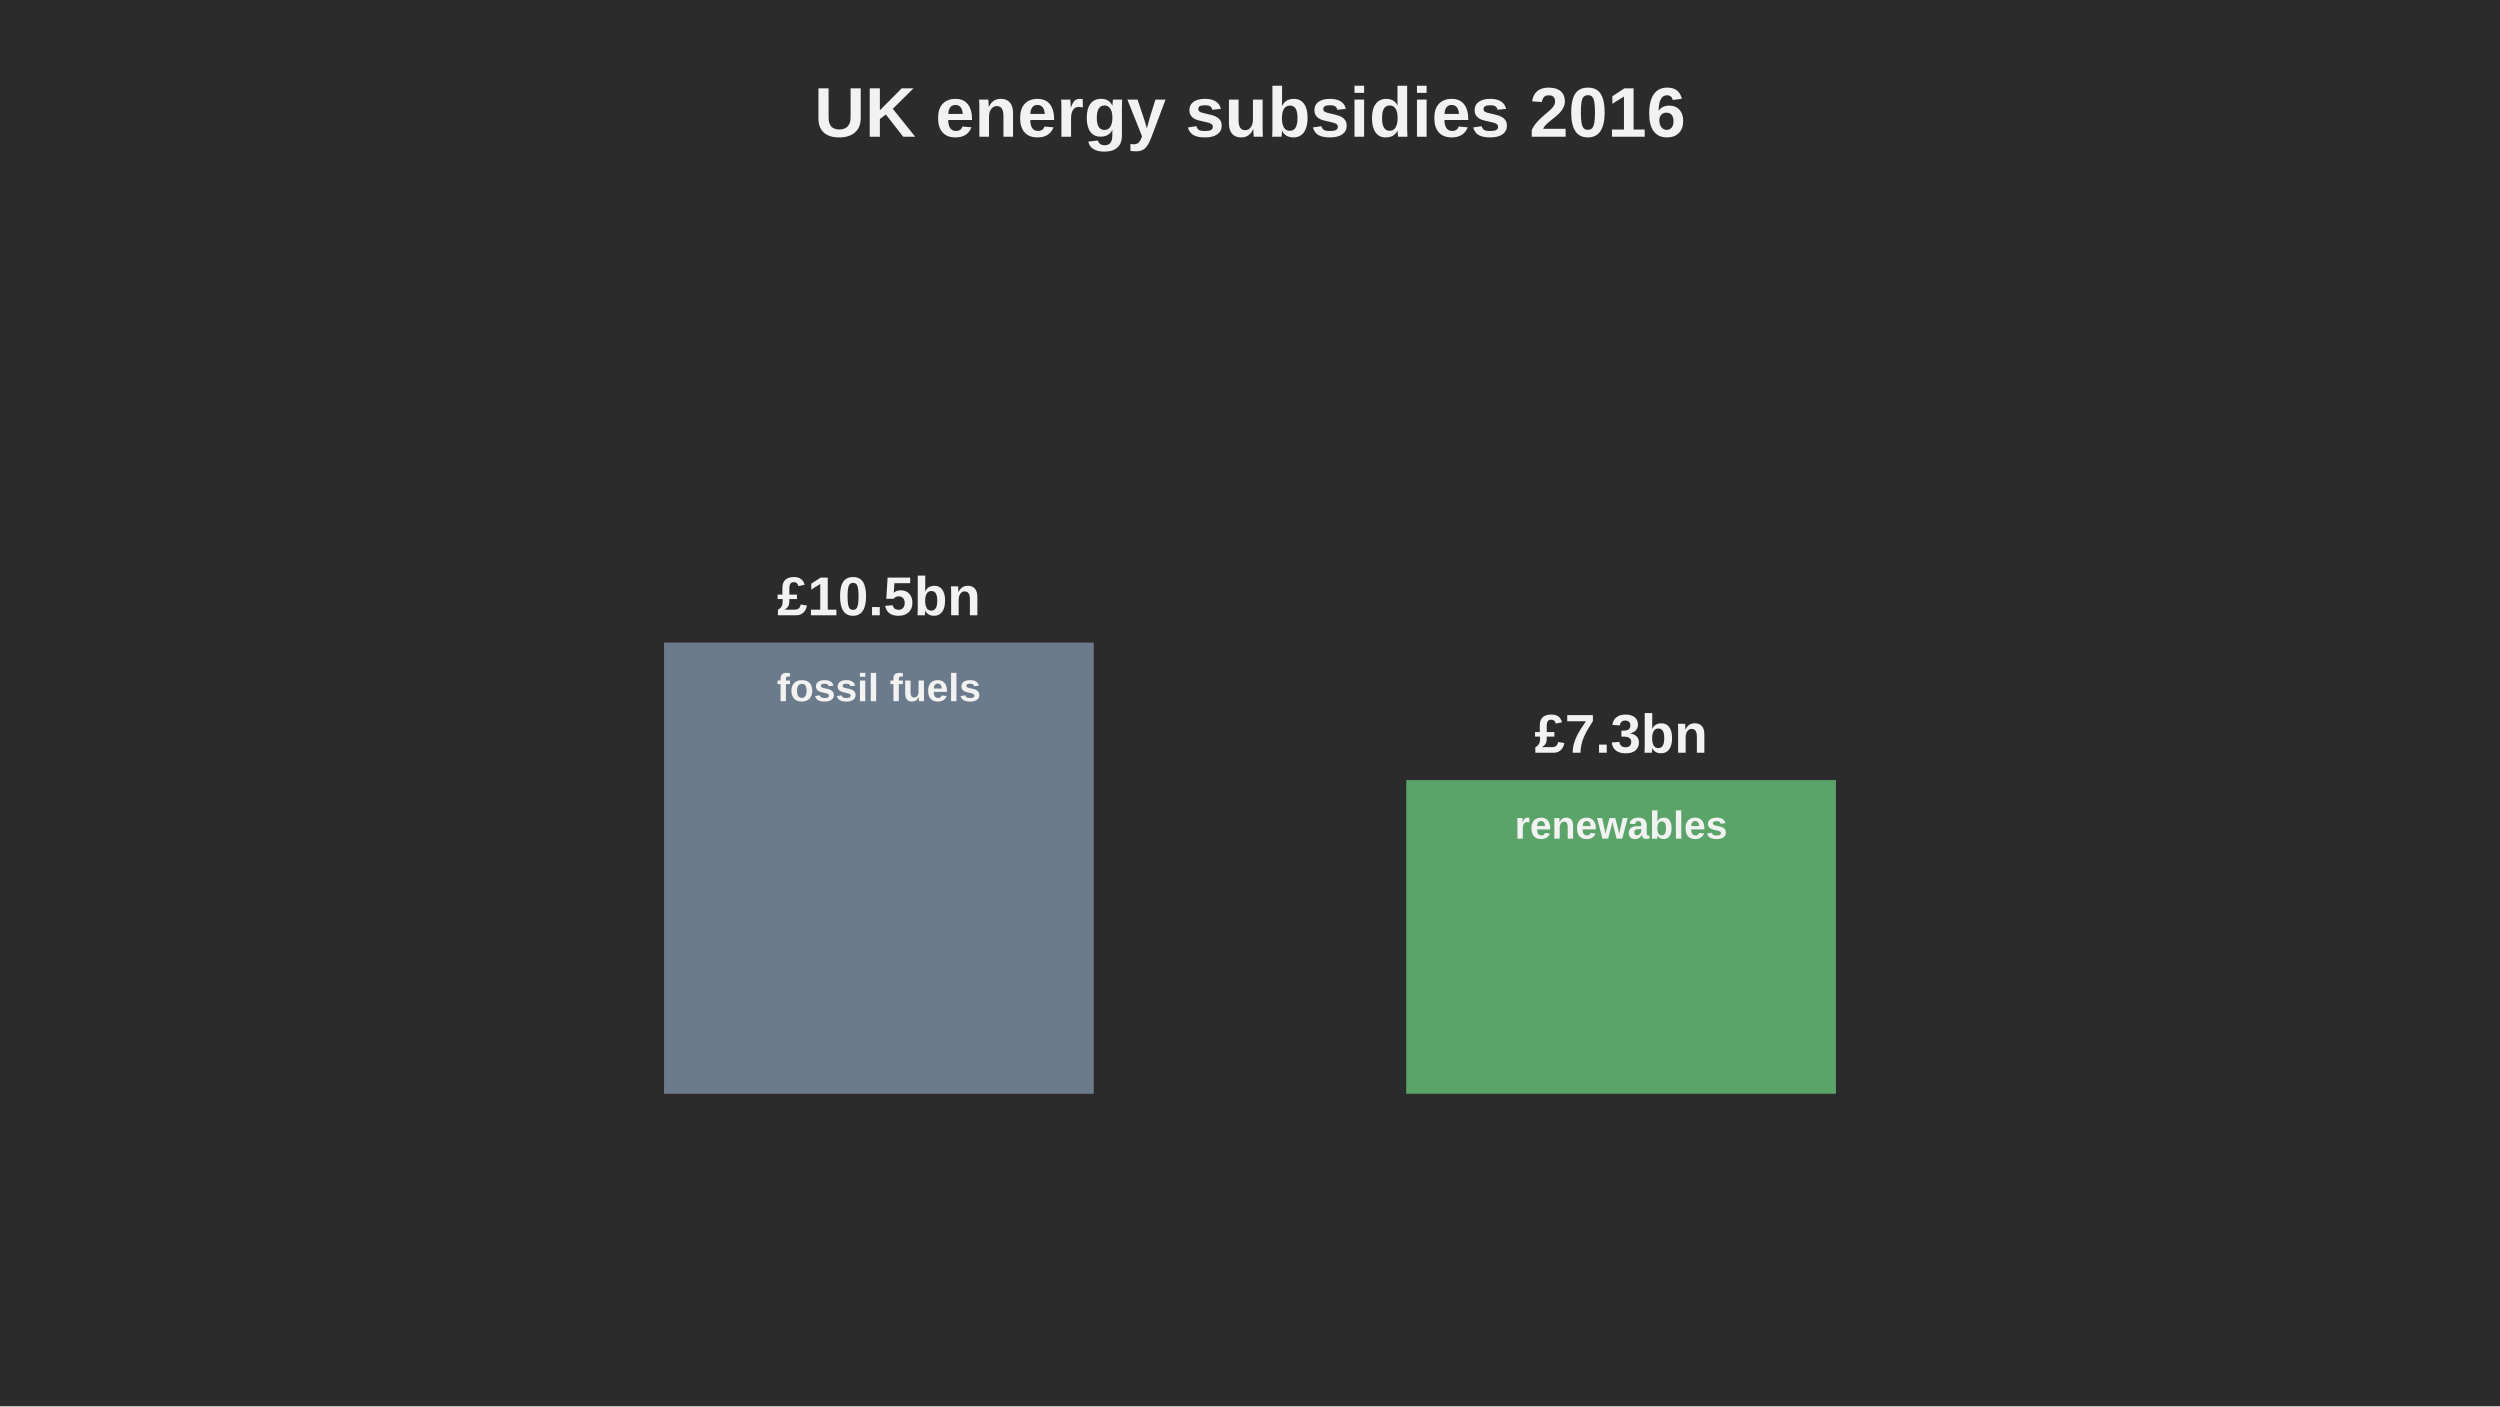
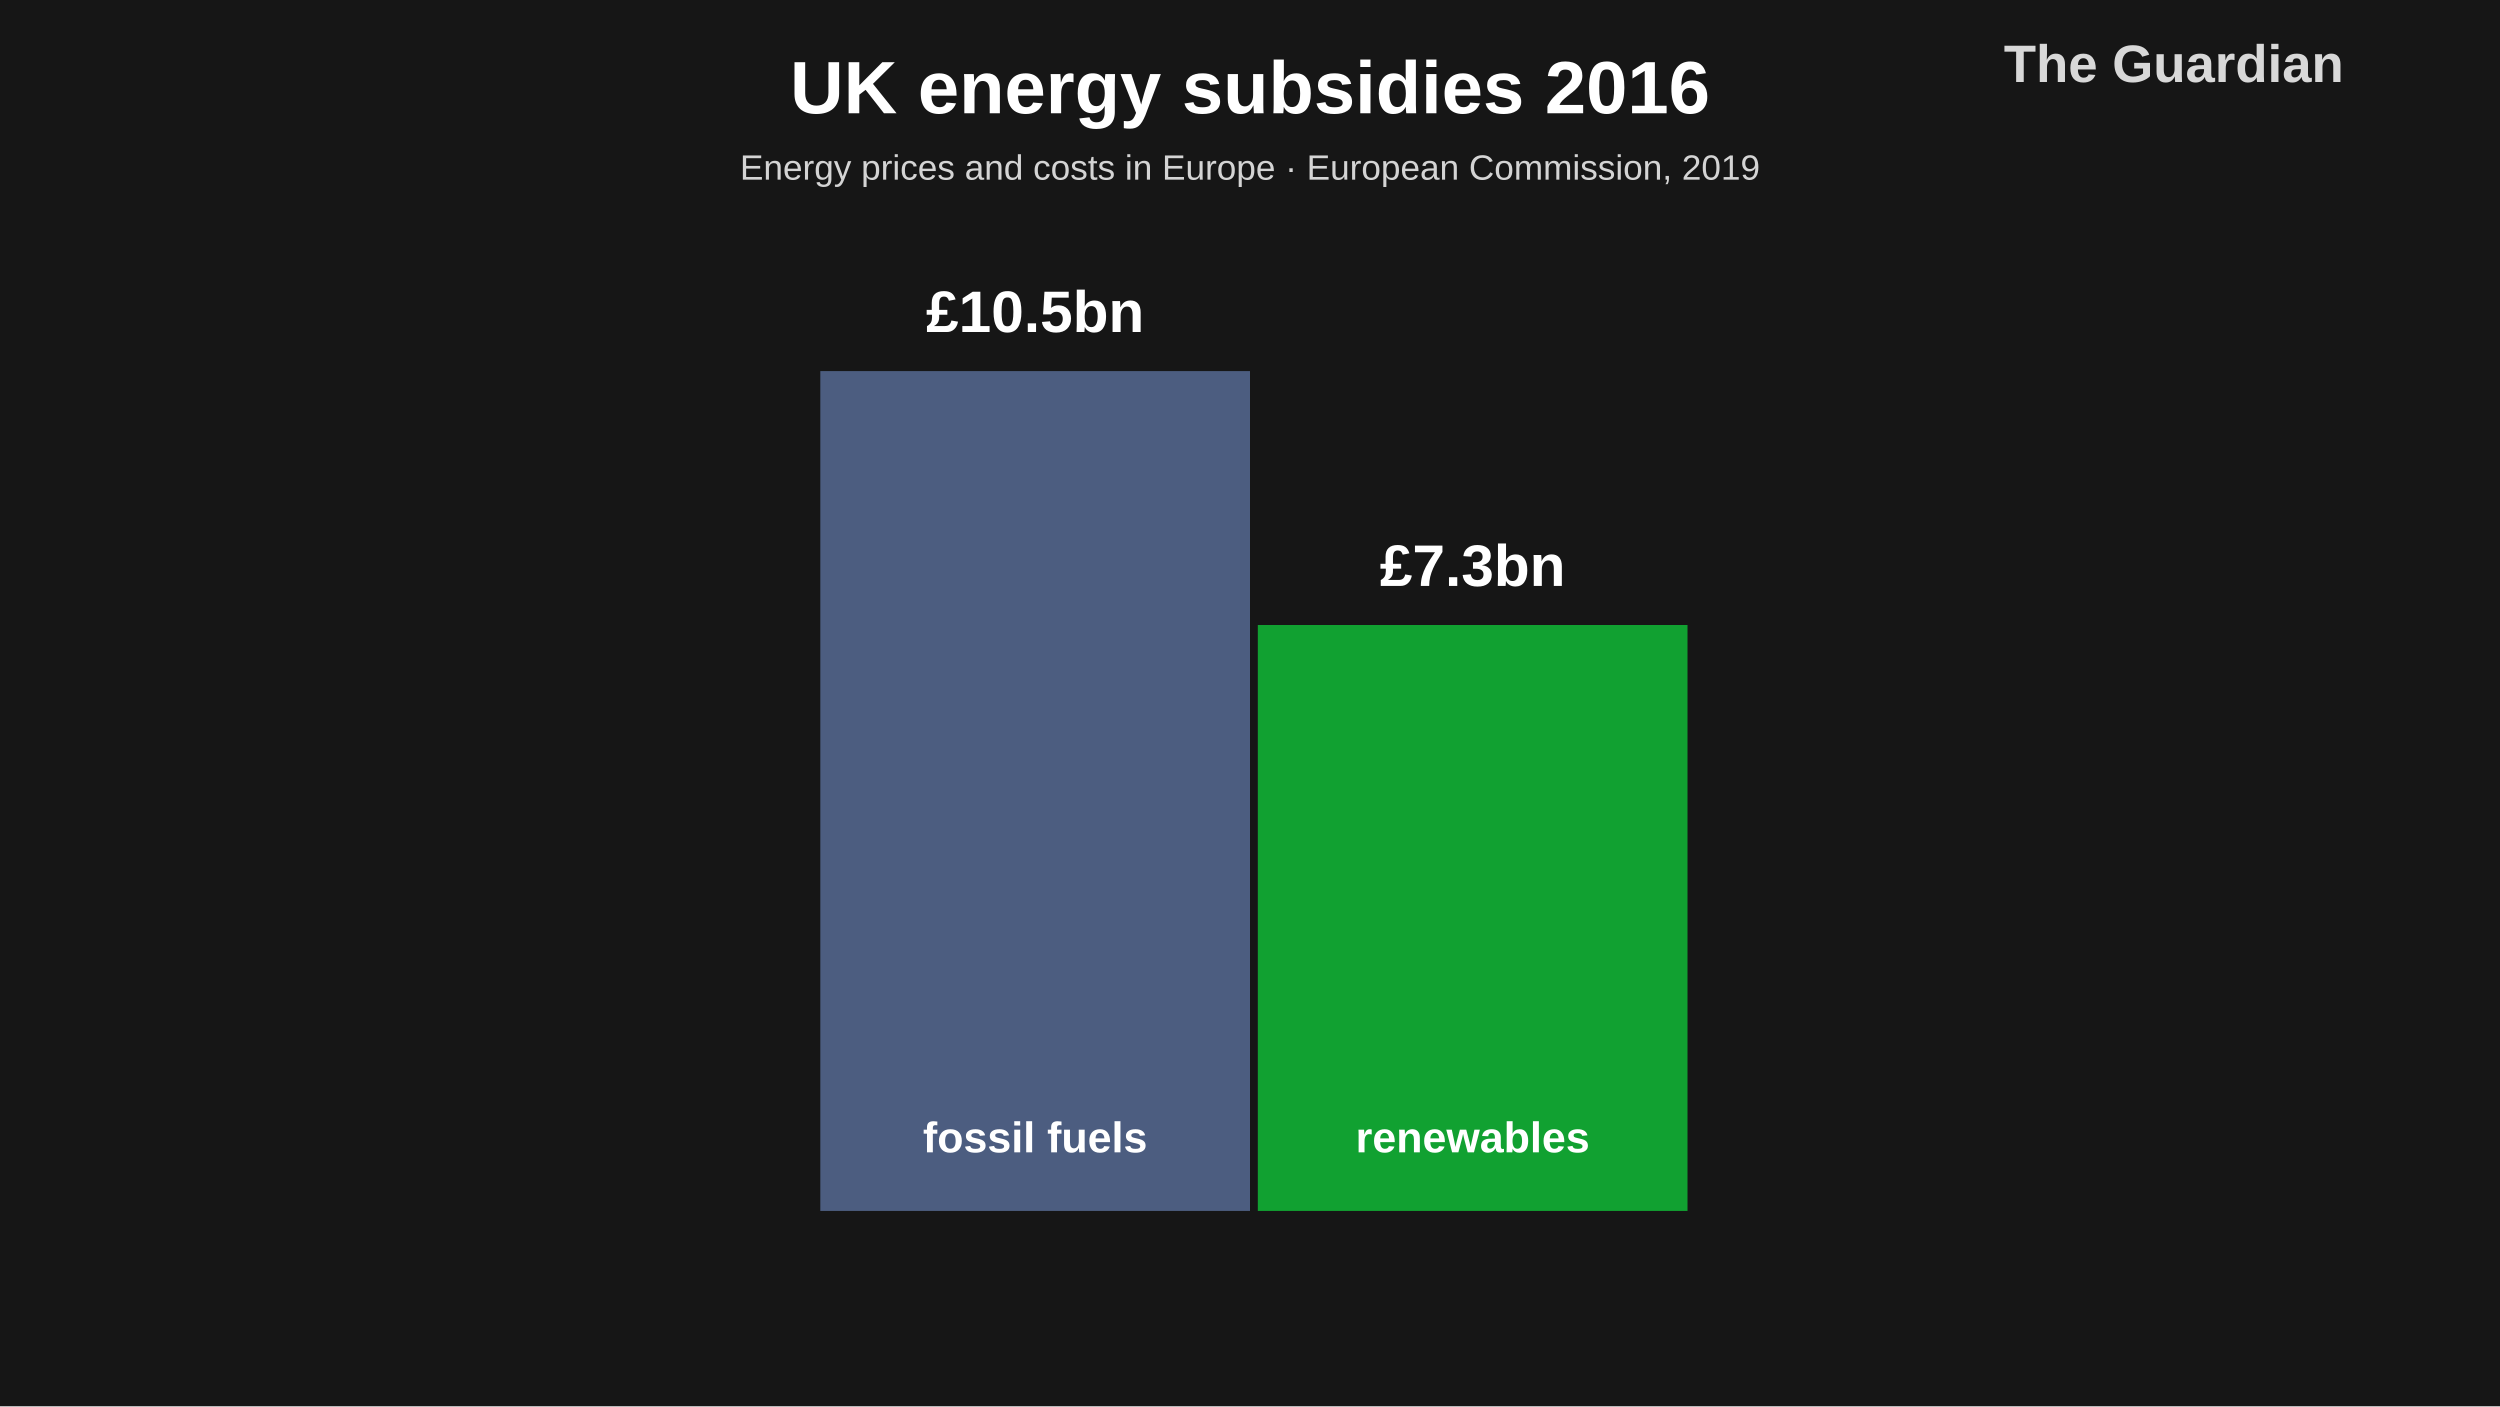
- <svg xmlns="http://www.w3.org/2000/svg" width="1280" height="720" viewBox="0 0 1280 720" data-role="semantic-chart" data-generator="datavideo.semantic_render_v1">
-   <rect id="scene-background-fill" data-role="background-fill" x="0" y="0" width="1280" height="720" fill="#2b2b2b" />
-   <text id="chart-title" data-role="title" x="640.0" y="70" text-anchor="middle" font-family="Arial, sans-serif" font-size="36" font-weight="700" fill="#f2f2f2">UK energy subsidies 2016</text>
-   <g id="chart-plot" data-role="plot">
-     <g id="entity-fossil-fuels" data-role="entity" data-entity-id="fossil-fuels" data-label="fossil fuels">
-       <rect id="fossil-fuels-bar" data-role="bar" data-entity-id="fossil-fuels" data-value="10.5" x="340.0" y="329.0" width="220.0" height="231.0" fill="#6B7B8C" data-animation-property="height" data-anchor="bottom" data-animation-axis="y" data-orientation="vertical" />
-       <text id="fossil-fuels-value-label" data-role="value-label" data-entity-id="fossil-fuels" x="450.0" y="315.0" text-anchor="middle" font-family="Arial, sans-serif" font-size="28" font-weight="700" fill="#f2f2f2">£10.5bn</text>
-       <text id="fossil-fuels-label" data-role="category-label" data-entity-id="fossil-fuels" x="450.0" y="359.0" text-anchor="middle" font-family="Arial, sans-serif" font-size="20" font-weight="700" fill="#f2f2f2">fossil fuels</text>
-     </g>
-     <g id="entity-renewables" data-role="entity" data-entity-id="renewables" data-label="renewables">
-       <rect id="renewables-bar" data-role="bar" data-entity-id="renewables" data-value="7.3" x="720.0" y="399.4" width="220.0" height="160.6" fill="#5AA469" data-animation-property="height" data-anchor="bottom" data-animation-axis="y" data-orientation="vertical" />
-       <text id="renewables-value-label" data-role="value-label" data-entity-id="renewables" x="830.0" y="385.4" text-anchor="middle" font-family="Arial, sans-serif" font-size="28" font-weight="700" fill="#f2f2f2">£7.3bn</text>
-       <text id="renewables-label" data-role="category-label" data-entity-id="renewables" x="830.0" y="429.4" text-anchor="middle" font-family="Arial, sans-serif" font-size="20" font-weight="700" fill="#f2f2f2">renewables</text>
-     </g>
-   </g>
+ <svg xmlns="http://www.w3.org/2000/svg" width="1280" height="720" viewBox="0 0 1280 720" data-role="semantic-chart">
+   <rect data-role="background" width="1280" height="720" fill="#161616" />
+   <text x="640" y="58" text-anchor="middle" font-family="Arial, Helvetica, sans-serif" font-size="38" font-weight="700" fill="#FFFFFF">UK energy subsidies 2016</text>
+   <text x="640" y="92" text-anchor="middle" font-family="Arial, Helvetica, sans-serif" font-size="18" fill="#D4D4D4">Energy prices and costs in Europe · European Commission, 2019</text>
+   <text x="1200" y="42" text-anchor="end" font-family="Arial, Helvetica, sans-serif" font-size="27" font-weight="700" fill="#D8D8D8">The Guardian</text>
+   <rect data-role="bar" data-entity-id="fossil-fuels" data-value="10.5" data-unit="billion GBP" x="420" y="190" width="220" height="430" fill="#4C5D80" />
+   <rect data-role="bar" data-entity-id="renewables" data-value="7.3" data-unit="billion GBP" x="644" y="320" width="220" height="300" fill="#11A131" />
+   <text x="530" y="170" text-anchor="middle" font-family="Arial, Helvetica, sans-serif" font-size="30" font-weight="700" fill="#FFFFFF">£10.5bn</text>
+   <text x="754" y="300" text-anchor="middle" font-family="Arial, Helvetica, sans-serif" font-size="30" font-weight="700" fill="#FFFFFF">£7.3bn</text>
+   <text x="530" y="590" text-anchor="middle" font-family="Arial, Helvetica, sans-serif" font-size="22" font-weight="700" fill="#FFFFFF">fossil fuels</text>
+   <text x="754" y="590" text-anchor="middle" font-family="Arial, Helvetica, sans-serif" font-size="22" font-weight="700" fill="#FFFFFF">renewables</text>
</svg>
